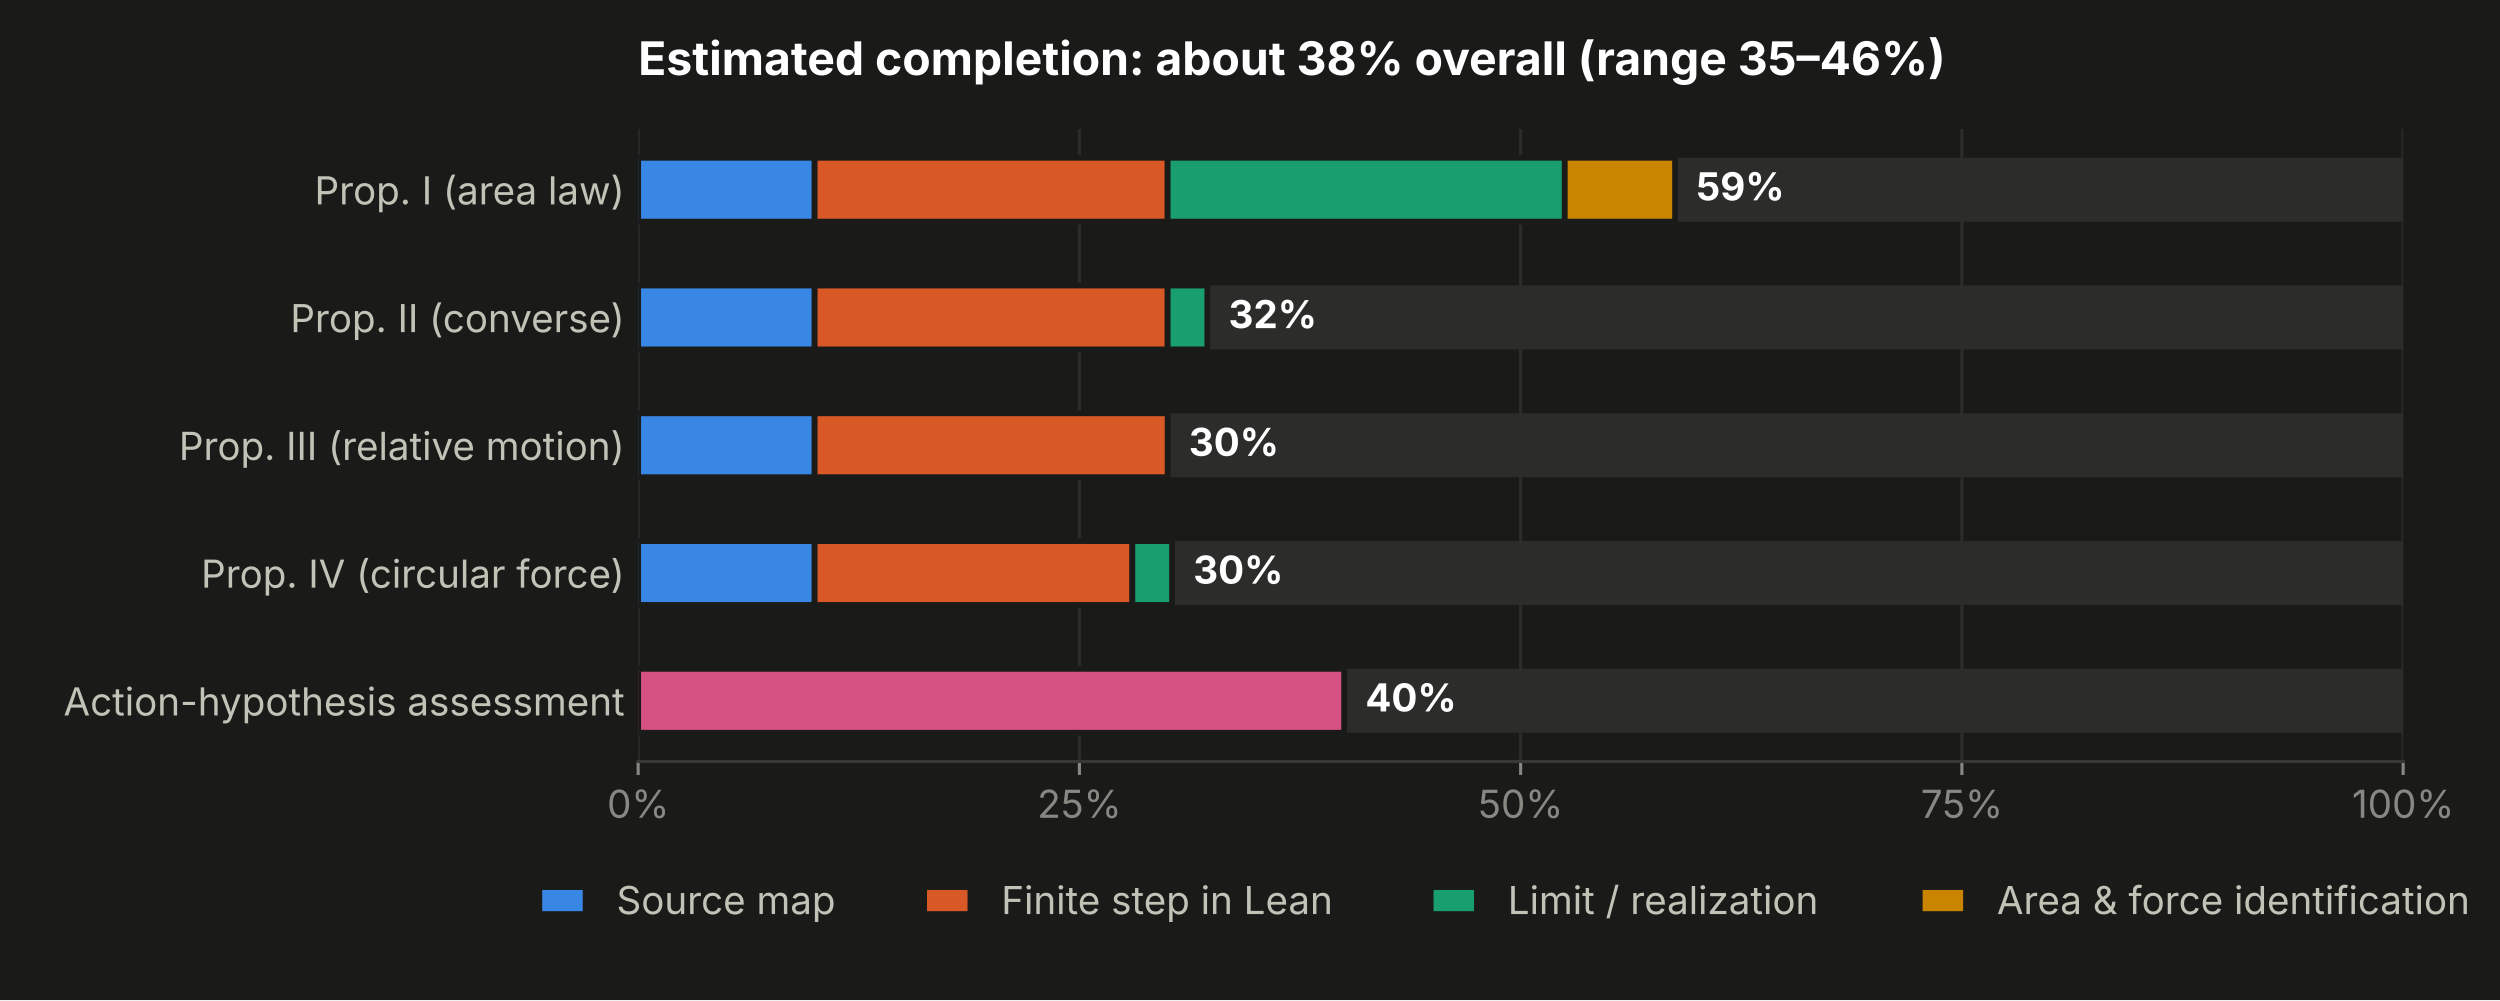
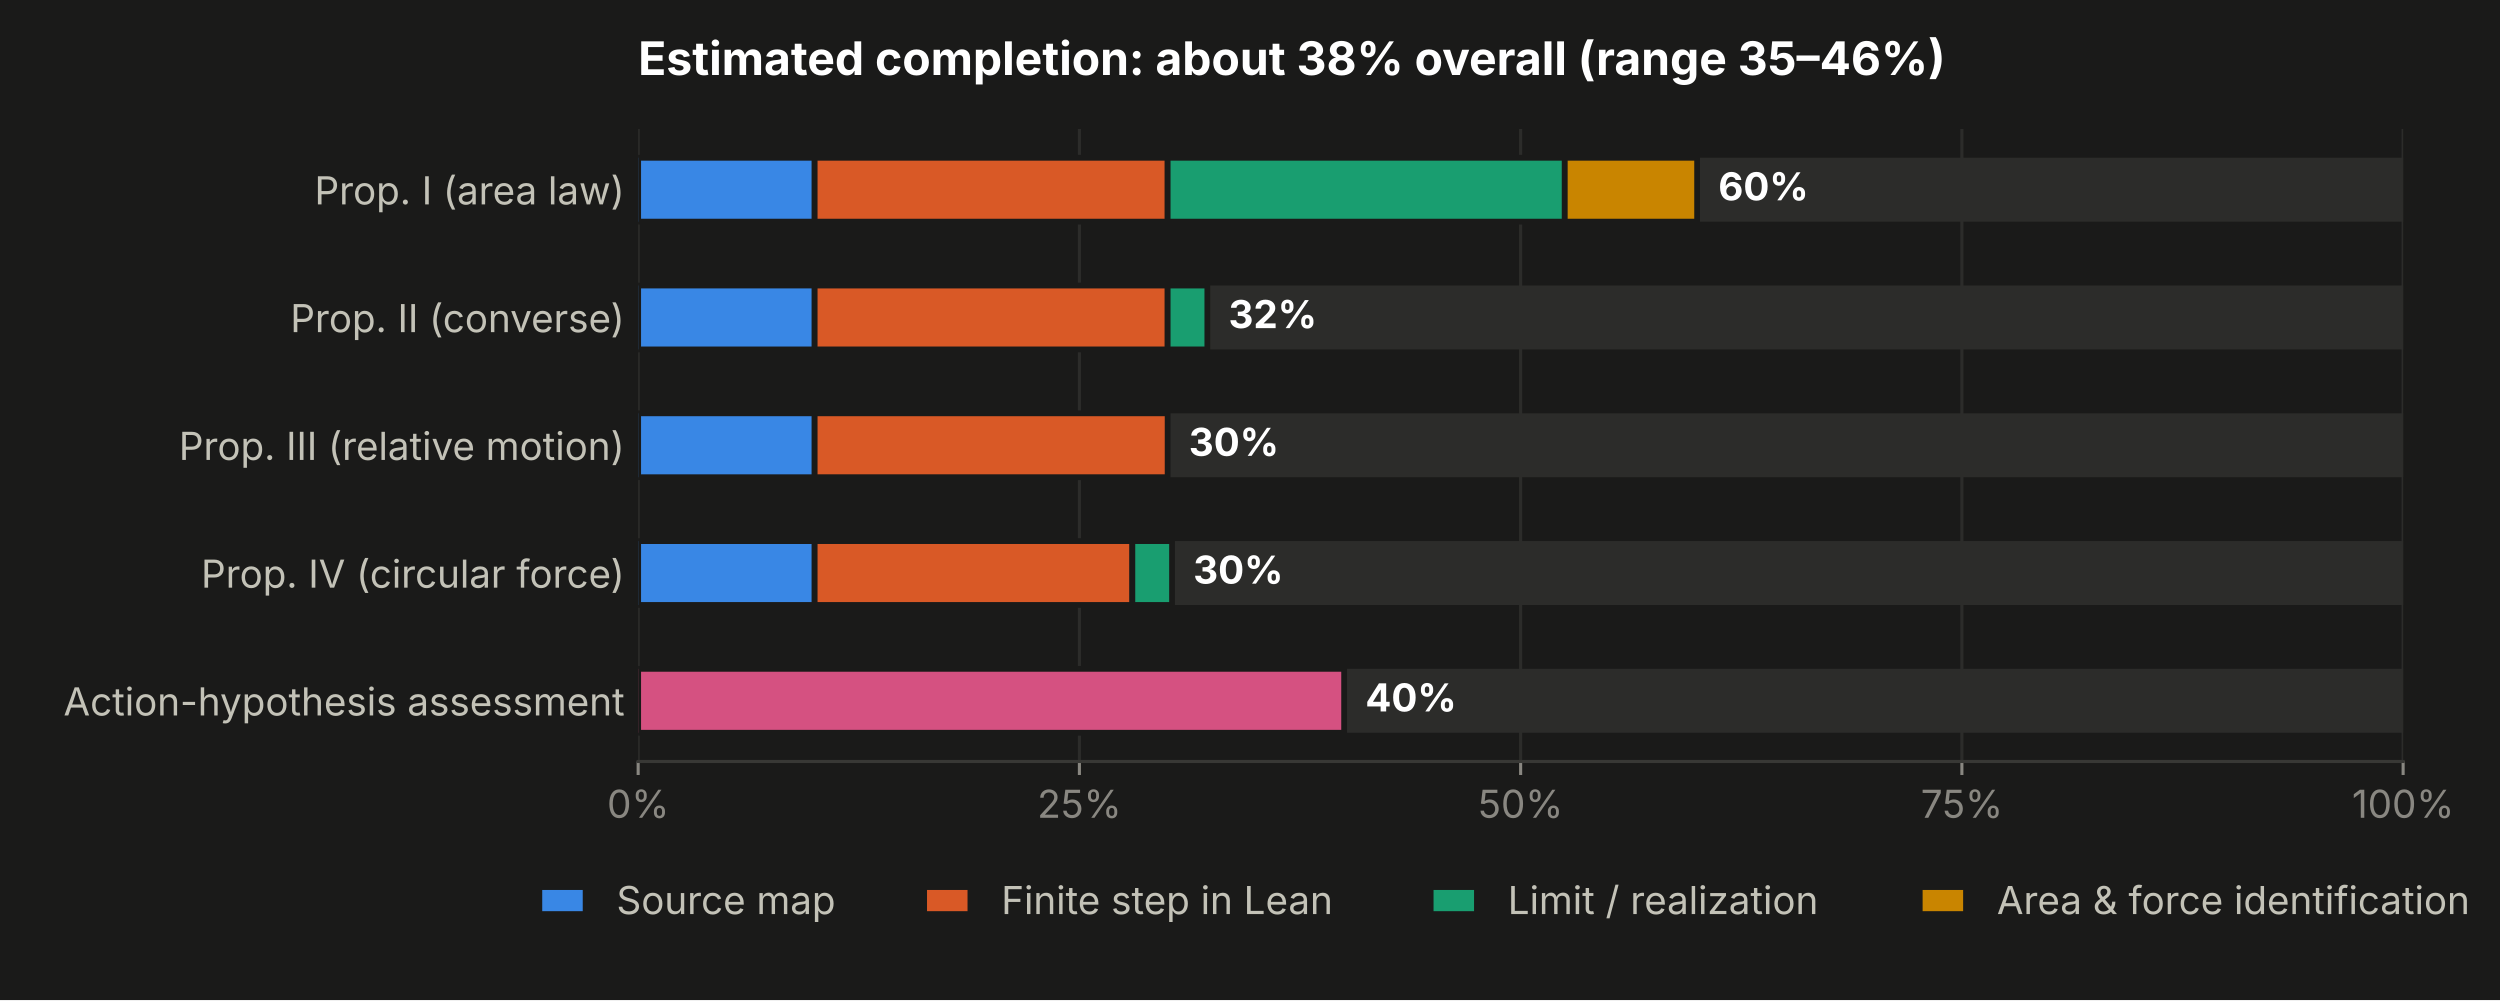
<svg xmlns="http://www.w3.org/2000/svg" xmlns:xlink="http://www.w3.org/1999/xlink" width="648pt" height="259.2pt" viewBox="0 0 648 259.2" version="1.1">
  <defs>
    <style type="text/css">*{stroke-linejoin: round; stroke-linecap: butt}</style>
  </defs>
  <g id="figure_1">
    <g id="patch_1">
      <path d="M 0 259.2 L 648 259.2 L 648 0 L 0 0 z " style="fill: #1a1a19" />
    </g>
    <g id="axes_1">
      <g id="patch_2">
        <path d="M 165.41 197.378 L 622.89 197.378 L 622.89 33.44 L 165.41 33.44 z " style="fill: #1a1a19" />
      </g>
      <g id="matplotlib.axis_1">
        <g id="xtick_1">
          <g id="line2d_1">
            <path d="M 165.41 197.378 L 165.41 33.44 " clip-path="url(#p6fa15ee021)" style="fill: none; stroke: #2c2c2a; stroke-width: 0.8; stroke-linecap: square" />
          </g>
          <g id="line2d_2">
            <defs>
              <path id="m02e6627c96" d="M 0 0 L 0 3.5 " style="stroke: #898781; stroke-width: 0.8" />
            </defs>
            <g>
              <use xlink:href="#m02e6627c96" x="165.41" y="197.378" style="fill: #898781; stroke: #898781; stroke-width: 0.8" />
            </g>
          </g>
          <g id="text_1">
            <text style="font-size: 10px; font-family: 'Inter', 'Helvetica Neue', 'Arial', 'DejaVu Sans', sans-serif; text-anchor: middle; fill: #898781" x="165.41" y="211.977" transform="rotate(-0 165.41 211.9767)">0%</text>
          </g>
        </g>
        <g id="xtick_2">
          <g id="line2d_3">
            <path d="M 279.78 197.378 L 279.78 33.44 " clip-path="url(#p6fa15ee021)" style="fill: none; stroke: #2c2c2a; stroke-width: 0.8; stroke-linecap: square" />
          </g>
          <g id="line2d_4">
            <g>
              <use xlink:href="#m02e6627c96" x="279.78" y="197.378" style="fill: #898781; stroke: #898781; stroke-width: 0.8" />
            </g>
          </g>
          <g id="text_2">
            <text style="font-size: 10px; font-family: 'Inter', 'Helvetica Neue', 'Arial', 'DejaVu Sans', sans-serif; text-anchor: middle; fill: #898781" x="279.78" y="211.977" transform="rotate(-0 279.78 211.9767)">25%</text>
          </g>
        </g>
        <g id="xtick_3">
          <g id="line2d_5">
            <path d="M 394.15 197.378 L 394.15 33.44 " clip-path="url(#p6fa15ee021)" style="fill: none; stroke: #2c2c2a; stroke-width: 0.8; stroke-linecap: square" />
          </g>
          <g id="line2d_6">
            <g>
              <use xlink:href="#m02e6627c96" x="394.15" y="197.378" style="fill: #898781; stroke: #898781; stroke-width: 0.8" />
            </g>
          </g>
          <g id="text_3">
            <text style="font-size: 10px; font-family: 'Inter', 'Helvetica Neue', 'Arial', 'DejaVu Sans', sans-serif; text-anchor: middle; fill: #898781" x="394.15" y="211.977" transform="rotate(-0 394.15 211.9767)">50%</text>
          </g>
        </g>
        <g id="xtick_4">
          <g id="line2d_7">
            <path d="M 508.52 197.378 L 508.52 33.44 " clip-path="url(#p6fa15ee021)" style="fill: none; stroke: #2c2c2a; stroke-width: 0.8; stroke-linecap: square" />
          </g>
          <g id="line2d_8">
            <g>
              <use xlink:href="#m02e6627c96" x="508.52" y="197.378" style="fill: #898781; stroke: #898781; stroke-width: 0.8" />
            </g>
          </g>
          <g id="text_4">
            <text style="font-size: 10px; font-family: 'Inter', 'Helvetica Neue', 'Arial', 'DejaVu Sans', sans-serif; text-anchor: middle; fill: #898781" x="508.52" y="211.977" transform="rotate(-0 508.52 211.9767)">75%</text>
          </g>
        </g>
        <g id="xtick_5">
          <g id="line2d_9">
            <path d="M 622.89 197.378 L 622.89 33.44 " clip-path="url(#p6fa15ee021)" style="fill: none; stroke: #2c2c2a; stroke-width: 0.8; stroke-linecap: square" />
          </g>
          <g id="line2d_10">
            <g>
              <use xlink:href="#m02e6627c96" x="622.89" y="197.378" style="fill: #898781; stroke: #898781; stroke-width: 0.8" />
            </g>
          </g>
          <g id="text_5">
            <text style="font-size: 10px; font-family: 'Inter', 'Helvetica Neue', 'Arial', 'DejaVu Sans', sans-serif; text-anchor: middle; fill: #898781" x="622.89" y="211.977" transform="rotate(-0 622.89 211.9767)">100%</text>
          </g>
        </g>
      </g>
      <g id="matplotlib.axis_2">
        <g id="ytick_1">
          <g id="line2d_11" />
          <g id="text_6">
            <text style="font-size: 10px; font-family: 'Inter', 'Helvetica Neue', 'Arial', 'DejaVu Sans', sans-serif; text-anchor: end; fill: #c3c2b7" x="161.91" y="52.971" transform="rotate(-0 161.91 52.97067)">Prop. I (area law)</text>
          </g>
        </g>
        <g id="ytick_2">
          <g id="line2d_12" />
          <g id="text_7">
            <text style="font-size: 10px; font-family: 'Inter', 'Helvetica Neue', 'Arial', 'DejaVu Sans', sans-serif; text-anchor: end; fill: #c3c2b7" x="161.91" y="86.09" transform="rotate(-0 161.91 86.0895)">Prop. II (converse)</text>
          </g>
        </g>
        <g id="ytick_3">
          <g id="line2d_13" />
          <g id="text_8">
            <text style="font-size: 10px; font-family: 'Inter', 'Helvetica Neue', 'Arial', 'DejaVu Sans', sans-serif; text-anchor: end; fill: #c3c2b7" x="161.91" y="119.208" transform="rotate(-0 161.91 119.2083)">Prop. III (relative motion)</text>
          </g>
        </g>
        <g id="ytick_4">
          <g id="line2d_14" />
          <g id="text_9">
            <text style="font-size: 10px; font-family: 'Inter', 'Helvetica Neue', 'Arial', 'DejaVu Sans', sans-serif; text-anchor: end; fill: #c3c2b7" x="161.91" y="152.327" transform="rotate(-0 161.91 152.3272)">Prop. IV (circular force)</text>
          </g>
        </g>
        <g id="ytick_5">
          <g id="line2d_15" />
          <g id="text_10">
            <text style="font-size: 10px; font-family: 'Inter', 'Helvetica Neue', 'Arial', 'DejaVu Sans', sans-serif; text-anchor: end; fill: #c3c2b7" x="161.91" y="185.446" transform="rotate(-0 161.91 185.446)">Action-hypothesis assessment</text>
          </g>
        </g>
      </g>
      <g id="patch_3">
        <path d="M 165.41 57.451 L 622.89 57.451 L 622.89 40.892 L 165.41 40.892 z " clip-path="url(#p6fa15ee021)" style="fill: #2c2c2a" />
      </g>
      <g id="patch_4">
        <path d="M 165.41 57.451 L 211.158 57.451 L 211.158 40.892 L 165.41 40.892 z " clip-path="url(#p6fa15ee021)" style="fill: #3987e5; stroke: #1a1a19; stroke-width: 1.5; stroke-linejoin: miter" />
      </g>
      <g id="patch_5">
        <path d="M 211.158 57.451 L 302.654 57.451 L 302.654 40.892 L 211.158 40.892 z " clip-path="url(#p6fa15ee021)" style="fill: #d95926; stroke: #1a1a19; stroke-width: 1.5; stroke-linejoin: miter" />
      </g>
      <g id="patch_6">
        <path d="M 302.654 57.451 L 405.587 57.451 L 405.587 40.892 L 302.654 40.892 z " clip-path="url(#p6fa15ee021)" style="fill: #199e70; stroke: #1a1a19; stroke-width: 1.5; stroke-linejoin: miter" />
      </g>
      <g id="patch_7">
-         <path d="M 405.587 57.451 L 434.18 57.451 L 434.18 40.892 L 405.587 40.892 z " clip-path="url(#p6fa15ee021)" style="fill: #c98500; stroke: #1a1a19; stroke-width: 1.5; stroke-linejoin: miter" />
+         <path d="M 405.587 57.451 L 439.898 57.451 L 439.898 40.892 L 405.587 40.892 z " clip-path="url(#p6fa15ee021)" style="fill: #c98500; stroke: #1a1a19; stroke-width: 1.5; stroke-linejoin: miter" />
      </g>
      <g id="patch_8">
        <path d="M 165.41 90.57 L 622.89 90.57 L 622.89 74.011 L 165.41 74.011 z " clip-path="url(#p6fa15ee021)" style="fill: #2c2c2a" />
      </g>
      <g id="patch_9">
        <path d="M 165.41 90.57 L 211.158 90.57 L 211.158 74.011 L 165.41 74.011 z " clip-path="url(#p6fa15ee021)" style="fill: #3987e5; stroke: #1a1a19; stroke-width: 1.5; stroke-linejoin: miter" />
      </g>
      <g id="patch_10">
        <path d="M 211.158 90.57 L 302.654 90.57 L 302.654 74.011 L 211.158 74.011 z " clip-path="url(#p6fa15ee021)" style="fill: #d95926; stroke: #1a1a19; stroke-width: 1.5; stroke-linejoin: miter" />
      </g>
      <g id="patch_11">
        <path d="M 302.654 90.57 L 312.947 90.57 L 312.947 74.011 L 302.654 74.011 z " clip-path="url(#p6fa15ee021)" style="fill: #199e70; stroke: #1a1a19; stroke-width: 1.5; stroke-linejoin: miter" />
      </g>
      <g id="patch_12">
        <path d="M 165.41 123.689 L 622.89 123.689 L 622.89 107.129 L 165.41 107.129 z " clip-path="url(#p6fa15ee021)" style="fill: #2c2c2a" />
      </g>
      <g id="patch_13">
        <path d="M 165.41 123.689 L 211.158 123.689 L 211.158 107.129 L 165.41 107.129 z " clip-path="url(#p6fa15ee021)" style="fill: #3987e5; stroke: #1a1a19; stroke-width: 1.5; stroke-linejoin: miter" />
      </g>
      <g id="patch_14">
        <path d="M 211.158 123.689 L 302.654 123.689 L 302.654 107.129 L 211.158 107.129 z " clip-path="url(#p6fa15ee021)" style="fill: #d95926; stroke: #1a1a19; stroke-width: 1.5; stroke-linejoin: miter" />
      </g>
      <g id="patch_15">
        <path d="M 165.41 156.808 L 622.89 156.808 L 622.89 140.248 L 165.41 140.248 z " clip-path="url(#p6fa15ee021)" style="fill: #2c2c2a" />
      </g>
      <g id="patch_16">
        <path d="M 165.41 156.808 L 211.158 156.808 L 211.158 140.248 L 165.41 140.248 z " clip-path="url(#p6fa15ee021)" style="fill: #3987e5; stroke: #1a1a19; stroke-width: 1.5; stroke-linejoin: miter" />
      </g>
      <g id="patch_17">
        <path d="M 211.158 156.808 L 293.504 156.808 L 293.504 140.248 L 211.158 140.248 z " clip-path="url(#p6fa15ee021)" style="fill: #d95926; stroke: #1a1a19; stroke-width: 1.5; stroke-linejoin: miter" />
      </g>
      <g id="patch_18">
        <path d="M 293.504 156.808 L 303.798 156.808 L 303.798 140.248 L 293.504 140.248 z " clip-path="url(#p6fa15ee021)" style="fill: #199e70; stroke: #1a1a19; stroke-width: 1.5; stroke-linejoin: miter" />
      </g>
      <g id="patch_19">
        <path d="M 165.41 189.927 L 622.89 189.927 L 622.89 173.367 L 165.41 173.367 z " clip-path="url(#p6fa15ee021)" style="fill: #2c2c2a" />
      </g>
      <g id="patch_20">
        <path d="M 165.41 189.927 L 348.402 189.927 L 348.402 173.367 L 165.41 173.367 z " clip-path="url(#p6fa15ee021)" style="fill: #d55181; stroke: #1a1a19; stroke-width: 1.5; stroke-linejoin: miter" />
      </g>
      <g id="patch_21">
        <path d="M 165.41 197.378 L 622.89 197.378 " style="fill: none; stroke: #383835; stroke-width: 0.8; stroke-linejoin: miter; stroke-linecap: square" />
      </g>
      <g id="text_11">
-         <text style="font-weight: 700; font-size: 10px; font-family: 'Inter', 'Helvetica Neue', 'Arial', 'DejaVu Sans', sans-serif; text-anchor: start; fill: #ffffff" x="439.669" y="51.931" transform="rotate(-0 439.6693 51.93082)">59%</text>
+         <text style="font-weight: 700; font-size: 10px; font-family: 'Inter', 'Helvetica Neue', 'Arial', 'DejaVu Sans', sans-serif; text-anchor: start; fill: #ffffff" x="445.388" y="51.931" transform="rotate(-0 445.3878 51.93082)">60%</text>
      </g>
      <g id="text_12">
        <text style="font-weight: 700; font-size: 10px; font-family: 'Inter', 'Helvetica Neue', 'Arial', 'DejaVu Sans', sans-serif; text-anchor: start; fill: #ffffff" x="318.437" y="85.05" transform="rotate(-0 318.4371 85.04966)">32%</text>
      </g>
      <g id="text_13">
        <text style="font-weight: 700; font-size: 10px; font-family: 'Inter', 'Helvetica Neue', 'Arial', 'DejaVu Sans', sans-serif; text-anchor: start; fill: #ffffff" x="308.144" y="118.168" transform="rotate(-0 308.1438 118.1685)">30%</text>
      </g>
      <g id="text_14">
        <text style="font-weight: 700; font-size: 10px; font-family: 'Inter', 'Helvetica Neue', 'Arial', 'DejaVu Sans', sans-serif; text-anchor: start; fill: #ffffff" x="309.287" y="151.287" transform="rotate(-0 309.2875 151.2873)">30%</text>
      </g>
      <g id="text_15">
        <text style="font-weight: 700; font-size: 10px; font-family: 'Inter', 'Helvetica Neue', 'Arial', 'DejaVu Sans', sans-serif; text-anchor: start; fill: #ffffff" x="353.892" y="184.406" transform="rotate(-0 353.8918 184.4062)">40%</text>
      </g>
      <g id="text_16">
        <text style="font-weight: 700; font-size: 12px; font-family: 'Inter', 'Helvetica Neue', 'Arial', 'DejaVu Sans', sans-serif; text-anchor: start; fill: #ffffff" x="165.41" y="19.44" transform="rotate(-0 165.41 19.44)">Estimated completion: about 38% overall (range 35–46%)</text>
      </g>
      <g id="legend_1">
        <g id="patch_22">
          <path d="M 139.795 236.928 L 151.795 236.928 L 151.795 229.928 L 139.795 229.928 z " style="fill: #3987e5; stroke: #1a1a19; stroke-width: 1.5; stroke-linejoin: miter" />
        </g>
        <g id="text_17">
          <text style="font-size: 10px; font-family: 'Inter', 'Helvetica Neue', 'Arial', 'DejaVu Sans', sans-serif; text-anchor: start; fill: #c3c2b7" x="159.795" y="236.928" transform="rotate(-0 159.7953 236.928)">Source map</text>
        </g>
        <g id="patch_23">
          <path d="M 239.533 236.928 L 251.533 236.928 L 251.533 229.928 L 239.533 229.928 z " style="fill: #d95926; stroke: #1a1a19; stroke-width: 1.5; stroke-linejoin: miter" />
        </g>
        <g id="text_18">
          <text style="font-size: 10px; font-family: 'Inter', 'Helvetica Neue', 'Arial', 'DejaVu Sans', sans-serif; text-anchor: start; fill: #c3c2b7" x="259.533" y="236.928" transform="rotate(-0 259.5328 236.928)">Finite step in Lean</text>
        </g>
        <g id="patch_24">
          <path d="M 370.823 236.928 L 382.823 236.928 L 382.823 229.928 L 370.823 229.928 z " style="fill: #199e70; stroke: #1a1a19; stroke-width: 1.5; stroke-linejoin: miter" />
        </g>
        <g id="text_19">
          <text style="font-size: 10px; font-family: 'Inter', 'Helvetica Neue', 'Arial', 'DejaVu Sans', sans-serif; text-anchor: start; fill: #c3c2b7" x="390.823" y="236.928" transform="rotate(-0 390.8234 236.928)">Limit / realization</text>
        </g>
        <g id="patch_25">
          <path d="M 497.592 236.928 L 509.592 236.928 L 509.592 229.928 L 497.592 229.928 z " style="fill: #c98500; stroke: #1a1a19; stroke-width: 1.5; stroke-linejoin: miter" />
        </g>
        <g id="text_20">
          <text style="font-size: 10px; font-family: 'Inter', 'Helvetica Neue', 'Arial', 'DejaVu Sans', sans-serif; text-anchor: start; fill: #c3c2b7" x="517.592" y="236.928" transform="rotate(-0 517.5922 236.928)">Area &amp; force identification</text>
        </g>
      </g>
    </g>
  </g>
  <defs>
    <clipPath id="p6fa15ee021">
      <rect x="165.41" y="33.44" width="457.48" height="163.938" />
    </clipPath>
  </defs>
</svg>
